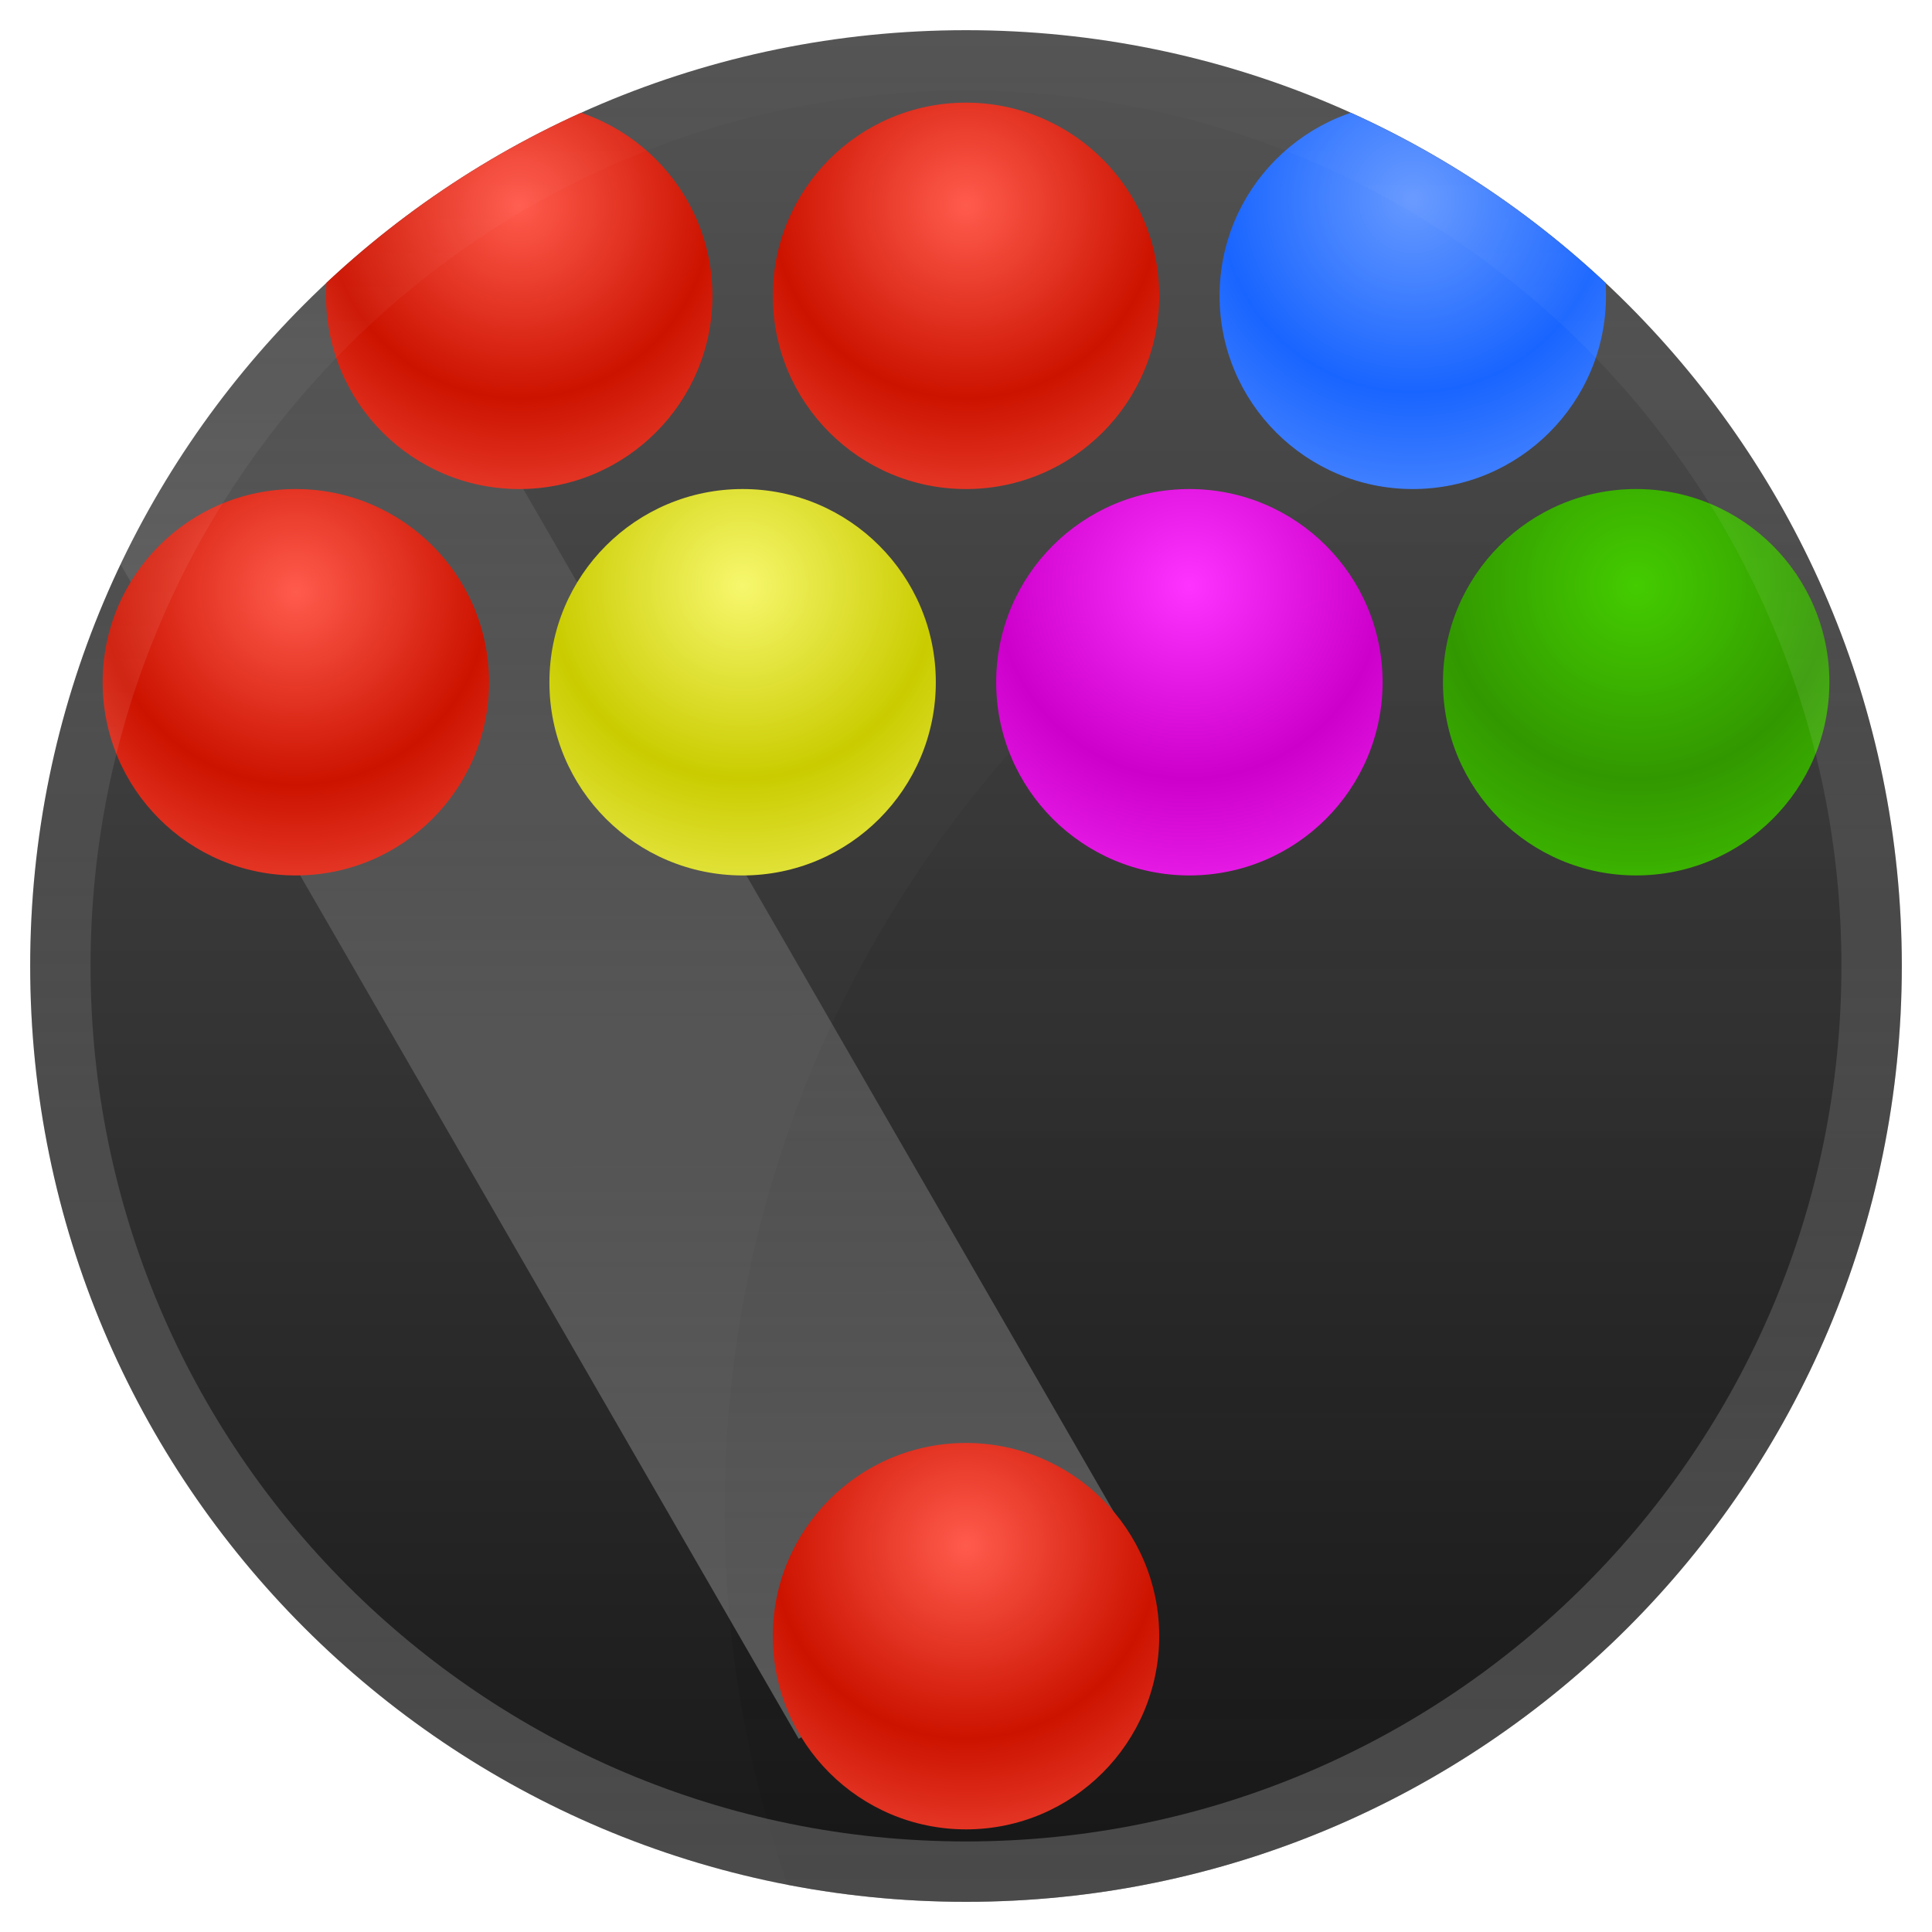
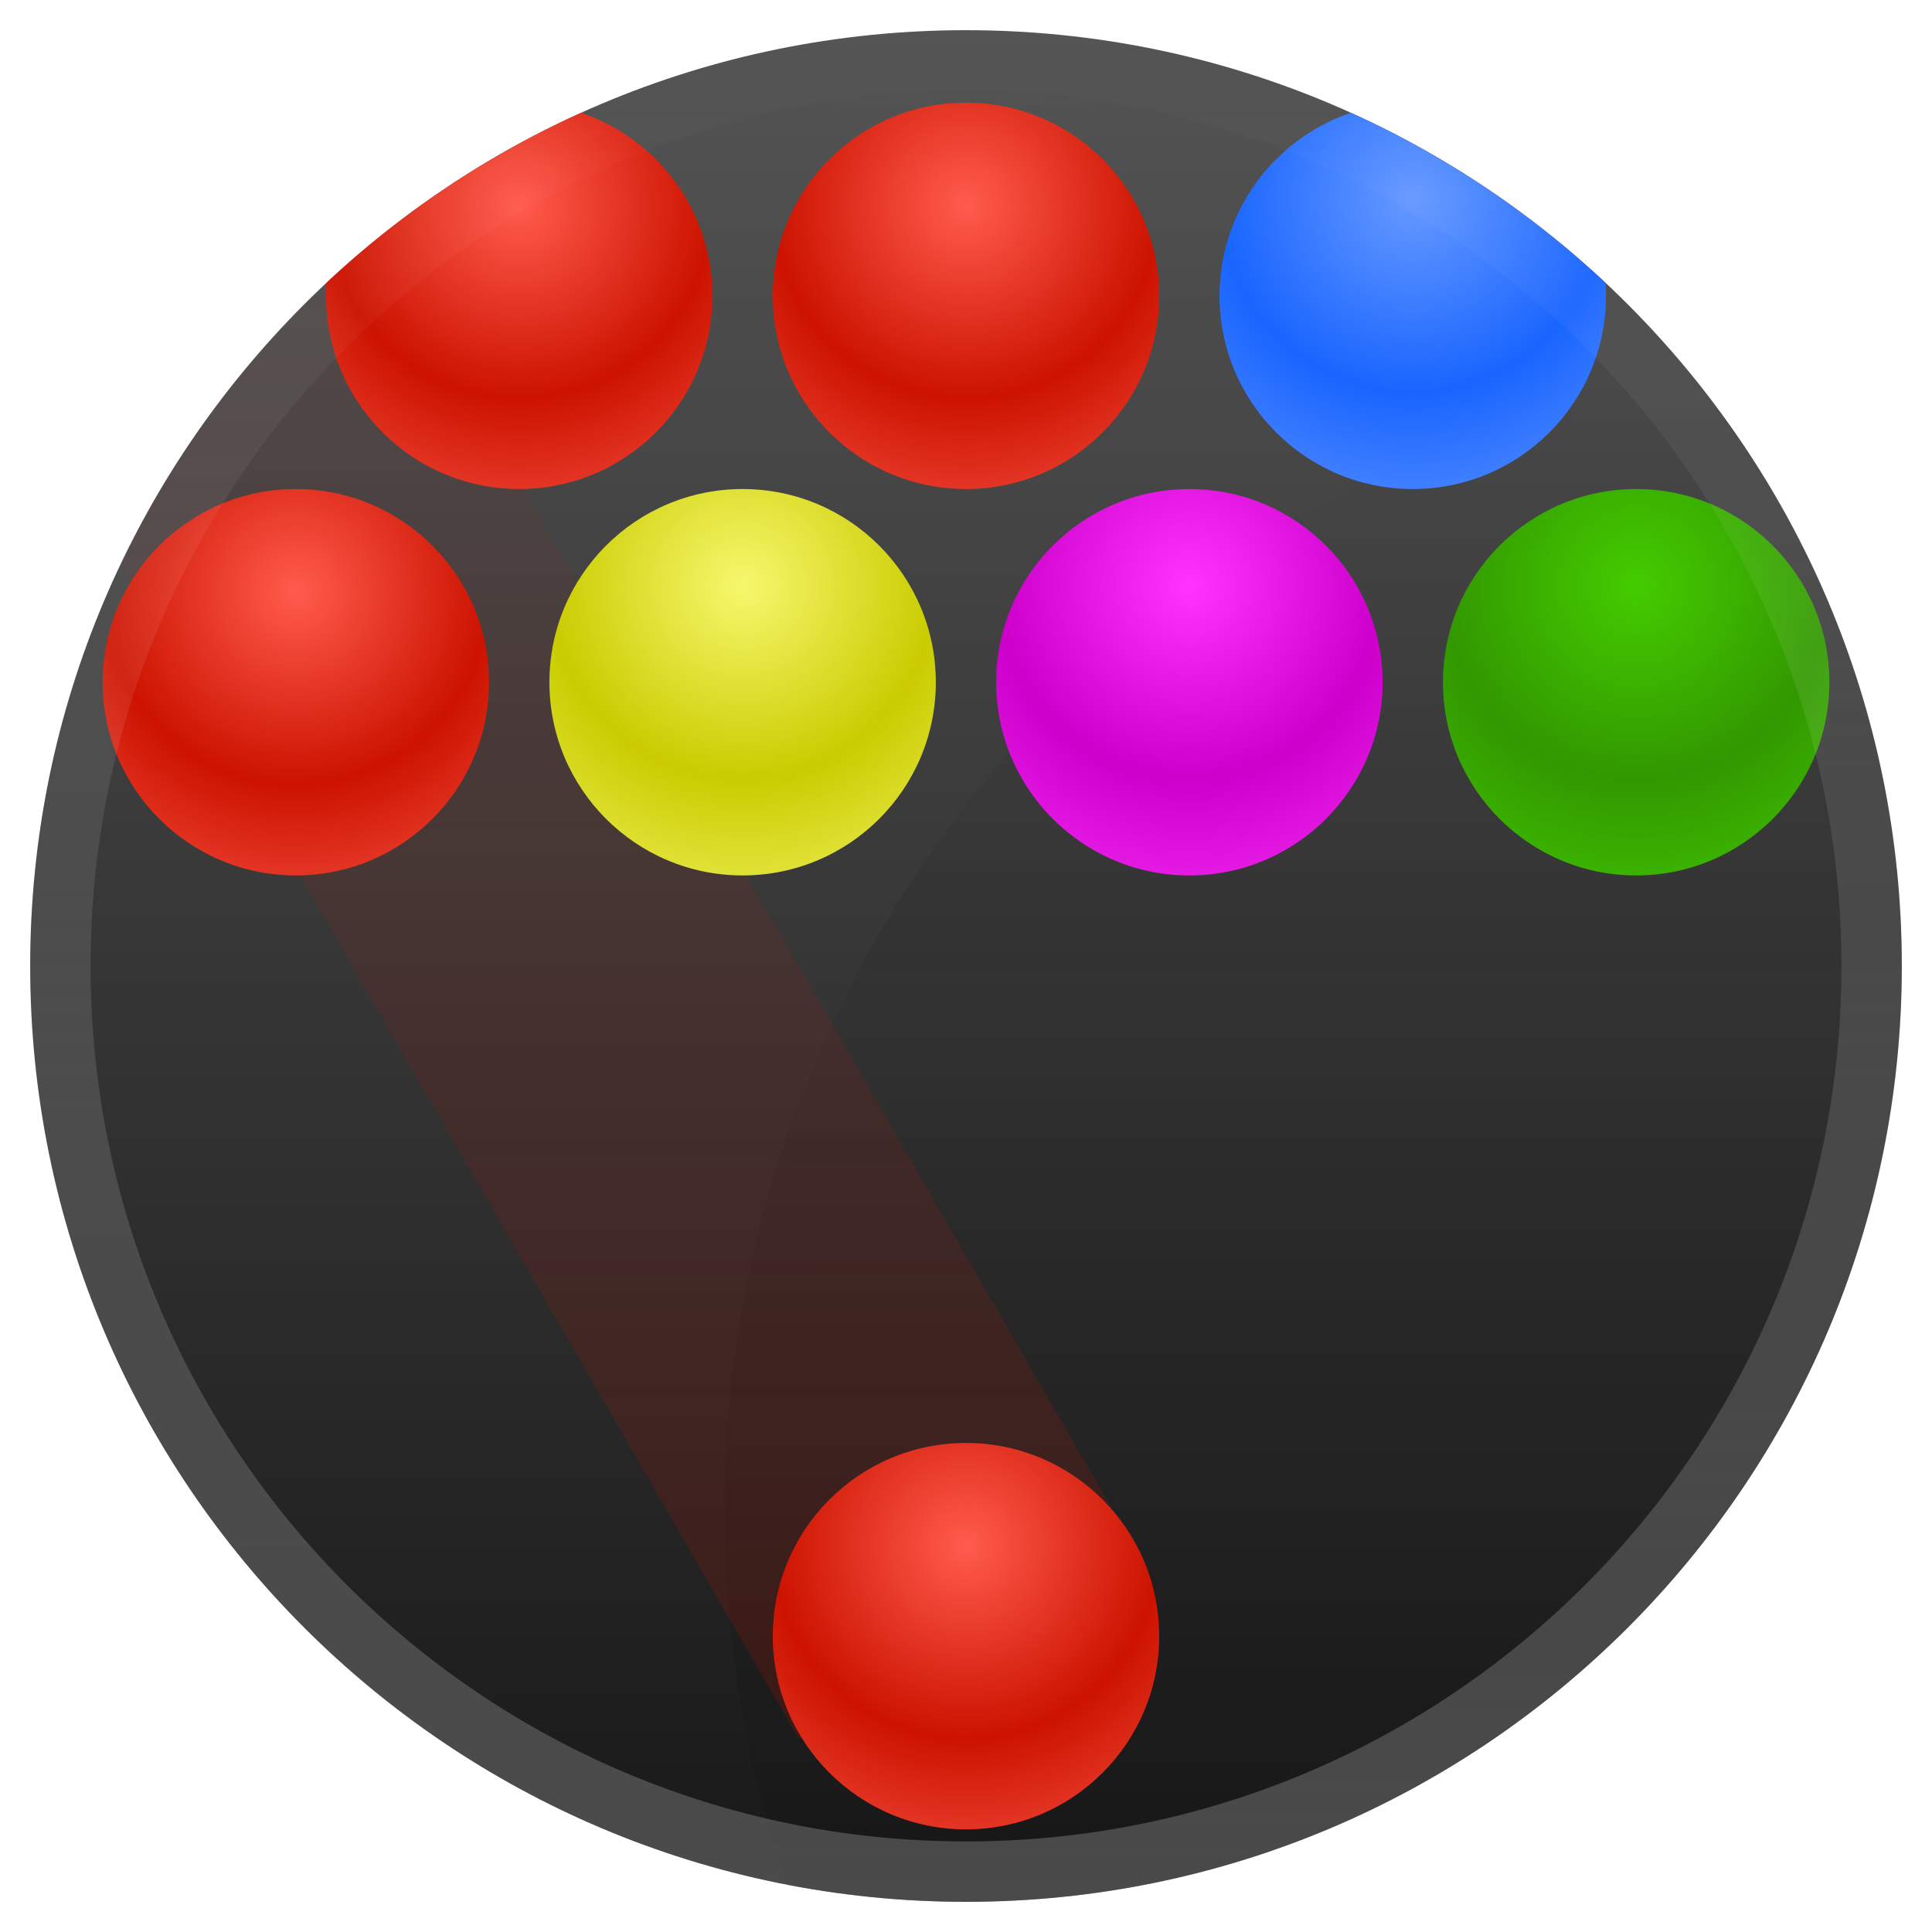
<svg xmlns="http://www.w3.org/2000/svg" xmlns:xlink="http://www.w3.org/1999/xlink" version="1.1" width="256" height="256" id="svg2">
  <defs id="defs4">
    <linearGradient id="linearGradient4641">
      <stop id="stop4643" style="stop-color:#1a1a1a;stop-opacity:0.275" offset="0" />
      <stop id="stop4645" style="stop-color:#000000;stop-opacity:0" offset="1" />
    </linearGradient>
    <linearGradient id="linearGradient3911">
      <stop id="stop3913" style="stop-color:#ffffff;stop-opacity:0.502" offset="0" />
      <stop id="stop3915" style="stop-color:#ffffff;stop-opacity:0" offset="1" />
    </linearGradient>
    <linearGradient id="linearGradient3865">
      <stop id="stop3867" style="stop-color:#171717;stop-opacity:1" offset="0" />
      <stop id="stop3869" style="stop-color:#555555;stop-opacity:1" offset="1" />
    </linearGradient>
    <linearGradient id="linearGradient3855">
      <stop id="stop3857" style="stop-color:#6699ff;stop-opacity:1" offset="0" />
      <stop id="stop3863" style="stop-color:#1965ff;stop-opacity:1" offset="0.5" />
      <stop id="stop3859" style="stop-color:#6699ff;stop-opacity:1" offset="1" />
    </linearGradient>
    <linearGradient id="linearGradient3845">
      <stop id="stop3847" style="stop-color:#44cc00;stop-opacity:1" offset="0" />
      <stop id="stop3853" style="stop-color:#329800;stop-opacity:1" offset="0.5" />
      <stop id="stop3849" style="stop-color:#44cc00;stop-opacity:1" offset="1" />
    </linearGradient>
    <linearGradient id="linearGradient3835">
      <stop id="stop3837" style="stop-color:#ff33ff;stop-opacity:1" offset="0" />
      <stop id="stop3843" style="stop-color:#cc00ca;stop-opacity:1" offset="0.5" />
      <stop id="stop3839" style="stop-color:#ff33ff;stop-opacity:1" offset="1" />
    </linearGradient>
    <linearGradient id="linearGradient3807">
      <stop id="stop3809" style="stop-color:#f7f76e;stop-opacity:1" offset="0" />
      <stop id="stop3815" style="stop-color:#cacc00;stop-opacity:1" offset="0.5" />
      <stop id="stop3811" style="stop-color:#f7f76e;stop-opacity:1" offset="1" />
    </linearGradient>
    <linearGradient id="linearGradient3791">
      <stop id="stop3793" style="stop-color:#ff5b4d;stop-opacity:1" offset="0" />
      <stop id="stop3799" style="stop-color:#cc1300;stop-opacity:1" offset="0.5" />
      <stop id="stop3795" style="stop-color:#ff5b4d;stop-opacity:1" offset="1" />
    </linearGradient>
    <linearGradient id="linearGradient4084">
-       <stop id="stop4086" style="stop-color:#ffffff;stop-opacity:0.302" offset="0" />
-       <stop id="stop4088" style="stop-color:#ffffff;stop-opacity:0" offset="1" />
+       <stop id="stop4086" style="stop-color:#cc1300;stop-opacity:0.2" offset="0" />
+       <stop id="stop4088" style="stop-color:#cc1300;stop-opacity:0" offset="1" />
    </linearGradient>
    <linearGradient id="linearGradient3798">
      <stop id="stop3800" style="stop-color:#f2cb86;stop-opacity:1" offset="0" />
      <stop id="stop3802" style="stop-color:#f6daa8;stop-opacity:1" offset="1" />
    </linearGradient>
    <linearGradient id="linearGradient3786">
      <stop id="stop3788" style="stop-color:#ececec;stop-opacity:1" offset="0" />
      <stop id="stop3790" style="stop-color:#dfdfdf;stop-opacity:1" offset="1" />
    </linearGradient>
    <linearGradient id="linearGradient3757">
      <stop id="stop3759" style="stop-color:#e1e1e1;stop-opacity:1" offset="0" />
      <stop id="stop3761" style="stop-color:#a6a6a6;stop-opacity:1" offset="1" />
    </linearGradient>
    <linearGradient x1="17" y1="1051.362" x2="8" y2="1042.362" id="linearGradient3028" xlink:href="#linearGradient3798" gradientUnits="userSpaceOnUse" />
    <linearGradient x1="9" y1="0" x2="9" y2="16" id="linearGradient3815" xlink:href="#linearGradient3757" gradientUnits="userSpaceOnUse" gradientTransform="translate(0.25,0.25)" />
    <linearGradient x1="10" y1="15" x2="10" y2="1" id="linearGradient3825" xlink:href="#linearGradient3786" gradientUnits="userSpaceOnUse" />
    <clipPath id="clipPath3993">
      <rect width="15.5" height="15.5" ry="3.75" x="2.65" y="-1.411" id="rect3995" style="fill:#000000;fill-opacity:1;stroke:none" />
    </clipPath>
    <clipPath id="clipPath3997">
      <rect width="15.5" height="15.5" ry="3.75" x="-8.15" y="-1.411" id="rect3999" style="fill:#000000;fill-opacity:1;stroke:none" />
    </clipPath>
    <clipPath id="clipPath4001">
      <rect width="15.5" height="15.5" ry="3.75" x="-4.55" y="-1.411" id="rect4003" style="fill:#000000;fill-opacity:1;stroke:none" />
    </clipPath>
    <clipPath id="clipPath4005">
      <rect width="15.5" height="15.5" ry="3.75" x="-0.95" y="-1.411" id="rect4007" style="fill:#000000;fill-opacity:1;stroke:none" />
    </clipPath>
    <clipPath id="clipPath4009">
      <rect width="15.5" height="15.5" ry="3.75" x="-6.35" y="1.589" id="rect4011" style="fill:#000000;fill-opacity:1;stroke:none" />
    </clipPath>
    <clipPath id="clipPath4013">
      <rect width="15.5" height="15.5" ry="3.75" x="-2.75" y="1.589" id="rect4015" style="fill:#000000;fill-opacity:1;stroke:none" />
    </clipPath>
    <clipPath id="clipPath4017">
      <rect width="15.5" height="15.5" ry="3.75" x="0.85" y="1.589" id="rect4019" style="fill:#000000;fill-opacity:1;stroke:none" />
    </clipPath>
    <linearGradient x1="10.864" y1="18.078" x2="18.864" y2="4.222" id="linearGradient4090" xlink:href="#linearGradient4084" gradientUnits="userSpaceOnUse" gradientTransform="translate(-8.471798,1.777945)" />
    <radialGradient cx="3.5" cy="2.125" r="1.5" fx="3.5" fy="2.125" id="radialGradient3813" xlink:href="#linearGradient3807" gradientUnits="userSpaceOnUse" gradientTransform="matrix(2,-4.8611449e-8,4.8611446e-8,2,-3.5,-2.5)" />
    <radialGradient cx="3.5" cy="2.125" r="1.5" fx="3.5" fy="2.125" id="radialGradient3841" xlink:href="#linearGradient3835" gradientUnits="userSpaceOnUse" gradientTransform="matrix(2,-1.0138921e-7,1.0138921e-7,2,-3.5,-2.499999)" />
    <radialGradient cx="3.5" cy="2.125" r="1.5" fx="3.5" fy="2.125" id="radialGradient3851" xlink:href="#linearGradient3845" gradientUnits="userSpaceOnUse" gradientTransform="matrix(2,-1.0138895e-7,1.0138896e-7,2,-3.5,-2.499999)" />
    <radialGradient cx="3.5" cy="1.75" r="1.5" fx="3.5" fy="1.75" id="radialGradient3861" xlink:href="#linearGradient3855" gradientUnits="userSpaceOnUse" gradientTransform="matrix(2,-4.2708439e-8,4.2708439e-8,2,-3.5,-1.75)" />
    <clipPath id="clipPath3883">
      <rect width="15.5" height="15.5" ry="7.75" x="3.95" y="0.25" id="rect3885" style="fill:#339900;fill-opacity:0.383;stroke:none" />
    </clipPath>
    <clipPath id="clipPath3887">
      <rect width="14.531" height="14.531" ry="7.266" x="-7.234" y="0.438" id="rect3889" style="fill:#339900;fill-opacity:0.383;stroke:none" />
    </clipPath>
    <clipPath id="clipPath3891">
      <rect width="15.5" height="15.5" ry="7.75" x="0.25" y="0.25" transform="matrix(0.8660254,0.5,-0.5,0.8660254,0,0)" id="rect3893" style="fill:#339900;fill-opacity:0.383;stroke:none" />
    </clipPath>
    <linearGradient x1="16" y1="16" x2="16" y2="0" id="linearGradient3917" xlink:href="#linearGradient3911" gradientUnits="userSpaceOnUse" />
    <linearGradient x1="10.864" y1="18.078" x2="18.864" y2="4.222" id="linearGradient4047" xlink:href="#linearGradient4084" gradientUnits="userSpaceOnUse" gradientTransform="translate(-8.471798,1.777945)" />
    <radialGradient cx="3.5" cy="1.75" r="1.5" fx="3.5" fy="1.75" id="radialGradient4051" xlink:href="#linearGradient3855" gradientUnits="userSpaceOnUse" gradientTransform="matrix(2,-4.2708439e-8,4.2708439e-8,2,-3.5,-1.75)" />
    <linearGradient x1="10.864" y1="18.078" x2="18.864" y2="4.222" id="linearGradient4559" xlink:href="#linearGradient4084" gradientUnits="userSpaceOnUse" gradientTransform="translate(-8.471798,1.777945)" />
    <radialGradient cx="3.5" cy="1.75" r="1.5" fx="3.5" fy="1.75" id="radialGradient4563" xlink:href="#linearGradient3855" gradientUnits="userSpaceOnUse" gradientTransform="matrix(2,-4.2708439e-8,4.2708439e-8,2,-3.5,-1.75)" />
    <linearGradient x1="18" y1="16" x2="18" y2="0" id="linearGradient4021" xlink:href="#linearGradient3865" gradientUnits="userSpaceOnUse" />
    <linearGradient x1="14" y1="16" x2="14" y2="-3" id="linearGradient4647" xlink:href="#linearGradient4641" gradientUnits="userSpaceOnUse" />
    <linearGradient x1="10.864" y1="18.078" x2="18.864" y2="4.222" id="linearGradient4653" xlink:href="#linearGradient4084" gradientUnits="userSpaceOnUse" gradientTransform="translate(-8.471798,1.777945)" />
    <clipPath id="clipPath4657">
      <rect width="15.5" height="15.5" ry="7.75" x="-5.75" y="-5.75" id="rect4659" style="fill:#c73fbf;fill-opacity:0.494;stroke:none" />
    </clipPath>
-     <linearGradient x1="14" y1="16" x2="14" y2="-3" id="linearGradient5020" xlink:href="#linearGradient4641" gradientUnits="userSpaceOnUse" />
-     <linearGradient x1="10.864" y1="18.078" x2="18.864" y2="4.222" id="linearGradient5022" xlink:href="#linearGradient4084" gradientUnits="userSpaceOnUse" gradientTransform="translate(-8.471798,1.777945)" />
-     <radialGradient cx="3.5" cy="1.75" r="1.5" fx="3.5" fy="1.75" id="radialGradient5026" xlink:href="#linearGradient3855" gradientUnits="userSpaceOnUse" gradientTransform="matrix(2,-4.2708439e-8,4.2708439e-8,2,-3.5,-1.75)" />
-     <radialGradient cx="3.5" cy="1.797" r="1.5" fx="3.5" fy="1.797" id="radialGradient5494" xlink:href="#linearGradient3791" gradientUnits="userSpaceOnUse" gradientTransform="matrix(2,-1.8026347e-8,1.8026346e-8,2,-3.5,-1.796875)" />
+     <radialGradient cx="3.5" cy="1.797" r="1.5" fx="3.5" fy="1.797" id="radialGradient4496" xlink:href="#linearGradient3791" gradientUnits="userSpaceOnUse" gradientTransform="matrix(2,-1.8026347e-8,1.8026346e-8,2,-3.5,-1.796875)" />
  </defs>
  <g transform="scale(16,16)" id="g4771">
    <rect width="15.5" height="15.5" ry="7.75" x="0.25" y="0.25" id="rect3038" style="fill:url(#linearGradient4021);fill-opacity:1;stroke:none" />
-     <path d="m 19,6.5 a 9.5,9.5 0 1 1 -19,0 9.5,9.5 0 1 1 19,0 z" transform="translate(6,6)" clip-path="url(#clipPath4657)" id="path3235" style="fill:url(#linearGradient5020);fill-opacity:1;stroke:none" />
+     <path d="m 19,6.5 a 9.5,9.5 0 1 1 -19,0 9.5,9.5 0 1 1 19,0 z" transform="translate(6,6)" clip-path="url(#clipPath4657)" id="path3235" style="fill:url(#linearGradient4647);fill-opacity:1;stroke:none" />
    <rect width="16" height="16" ry="0" x="0" y="0" id="rect3938" style="fill:#000000;fill-opacity:0;stroke:none" />
-     <rect width="3.2" height="16" ry="0" x="-1.472" y="-0.222" transform="matrix(0.8660254,-0.5,0.5,0.8660254,-2.0602131e-7,3.4034962e-7)" clip-path="url(#clipPath3891)" id="rect4082" style="fill:url(#linearGradient5022);fill-opacity:1;stroke:none" />
-     <path d="m 5,2.5 a 1.5,1.5 0 1 1 -3,0 1.5,1.5 0 1 1 3,0 z" transform="matrix(1.066667,0,0,1.066667,4.266667,-0.216667)" id="path3950" style="fill:url(#radialGradient5494);fill-opacity:1;stroke:none" />
+     <rect width="3.2" height="16" ry="0" x="-1.472" y="-0.222" transform="matrix(0.8660254,-0.5,0.5,0.8660254,-2.0602131e-7,3.4034962e-7)" clip-path="url(#clipPath3891)" id="rect4082" style="fill:url(#linearGradient4653);fill-opacity:1;stroke:none" />
+     <path d="m 5,2.5 a 1.5,1.5 0 1 1 -3,0 1.5,1.5 0 1 1 3,0 z" transform="matrix(1.066667,0,0,1.066667,4.266667,-0.216667)" id="path3950" style="fill:url(#radialGradient4496);fill-opacity:1;stroke:none" />
    <path d="m 5,2.5 a 1.5,1.5 0 1 1 -3,0 1.5,1.5 0 1 1 3,0 z" transform="matrix(1.066667,0,0,1.066667,2.416667,2.983333)" id="path3943" style="fill:url(#radialGradient3813);fill-opacity:1;stroke:none" />
    <path d="m 5,2.5 a 1.5,1.5 0 1 1 -3,0 1.5,1.5 0 1 1 3,0 z" transform="matrix(1.066667,0,0,1.066667,6.116667,2.983333)" id="path3956" style="fill:url(#radialGradient3841);fill-opacity:1;stroke:none" />
    <path d="m 5,2.5 a 1.5,1.5 0 1 1 -3,0 1.5,1.5 0 1 1 3,0 z" transform="matrix(1.066667,0,0,1.066667,9.816667,2.983333)" id="path3954" style="fill:url(#radialGradient3851);fill-opacity:1;stroke:none" />
-     <path d="m 5,2.5 a 1.5,1.5 0 1 1 -3,0 1.5,1.5 0 1 1 3,0 z" transform="matrix(1.066667,0,0,1.066667,7.966667,-0.216667)" clip-path="url(#clipPath3887)" id="path3945" style="fill:url(#radialGradient5026);fill-opacity:1;stroke:none" />
+     <path d="m 5,2.5 a 1.5,1.5 0 1 1 -3,0 1.5,1.5 0 1 1 3,0 z" transform="matrix(1.066667,0,0,1.066667,7.966667,-0.216667)" clip-path="url(#clipPath3887)" id="path3945" style="fill:url(#radialGradient4563);fill-opacity:1;stroke:none" />
    <use transform="translate(-3.7,0)" clip-path="url(#clipPath3883)" id="use3801" x="0" y="0" width="16" height="16" xlink:href="#path3950" />
    <use transform="translate(-5.55,3.2)" id="use3803" x="0" y="0" width="16" height="16" xlink:href="#path3950" />
    <use transform="translate(0,11.1)" id="use3805" x="0" y="0" width="16" height="16" xlink:href="#path3950" />
    <path d="m 15.5,8 a 7.5,7.5 0 1 1 -15,0 7.5,7.5 0 1 1 15,0 z" id="path3909" style="fill:none;stroke:url(#linearGradient3917);stroke-width:0.5;stroke-linecap:round;stroke-linejoin:round;stroke-miterlimit:4;stroke-opacity:0.446;stroke-dasharray:none;stroke-dashoffset:0" />
  </g>
</svg>
